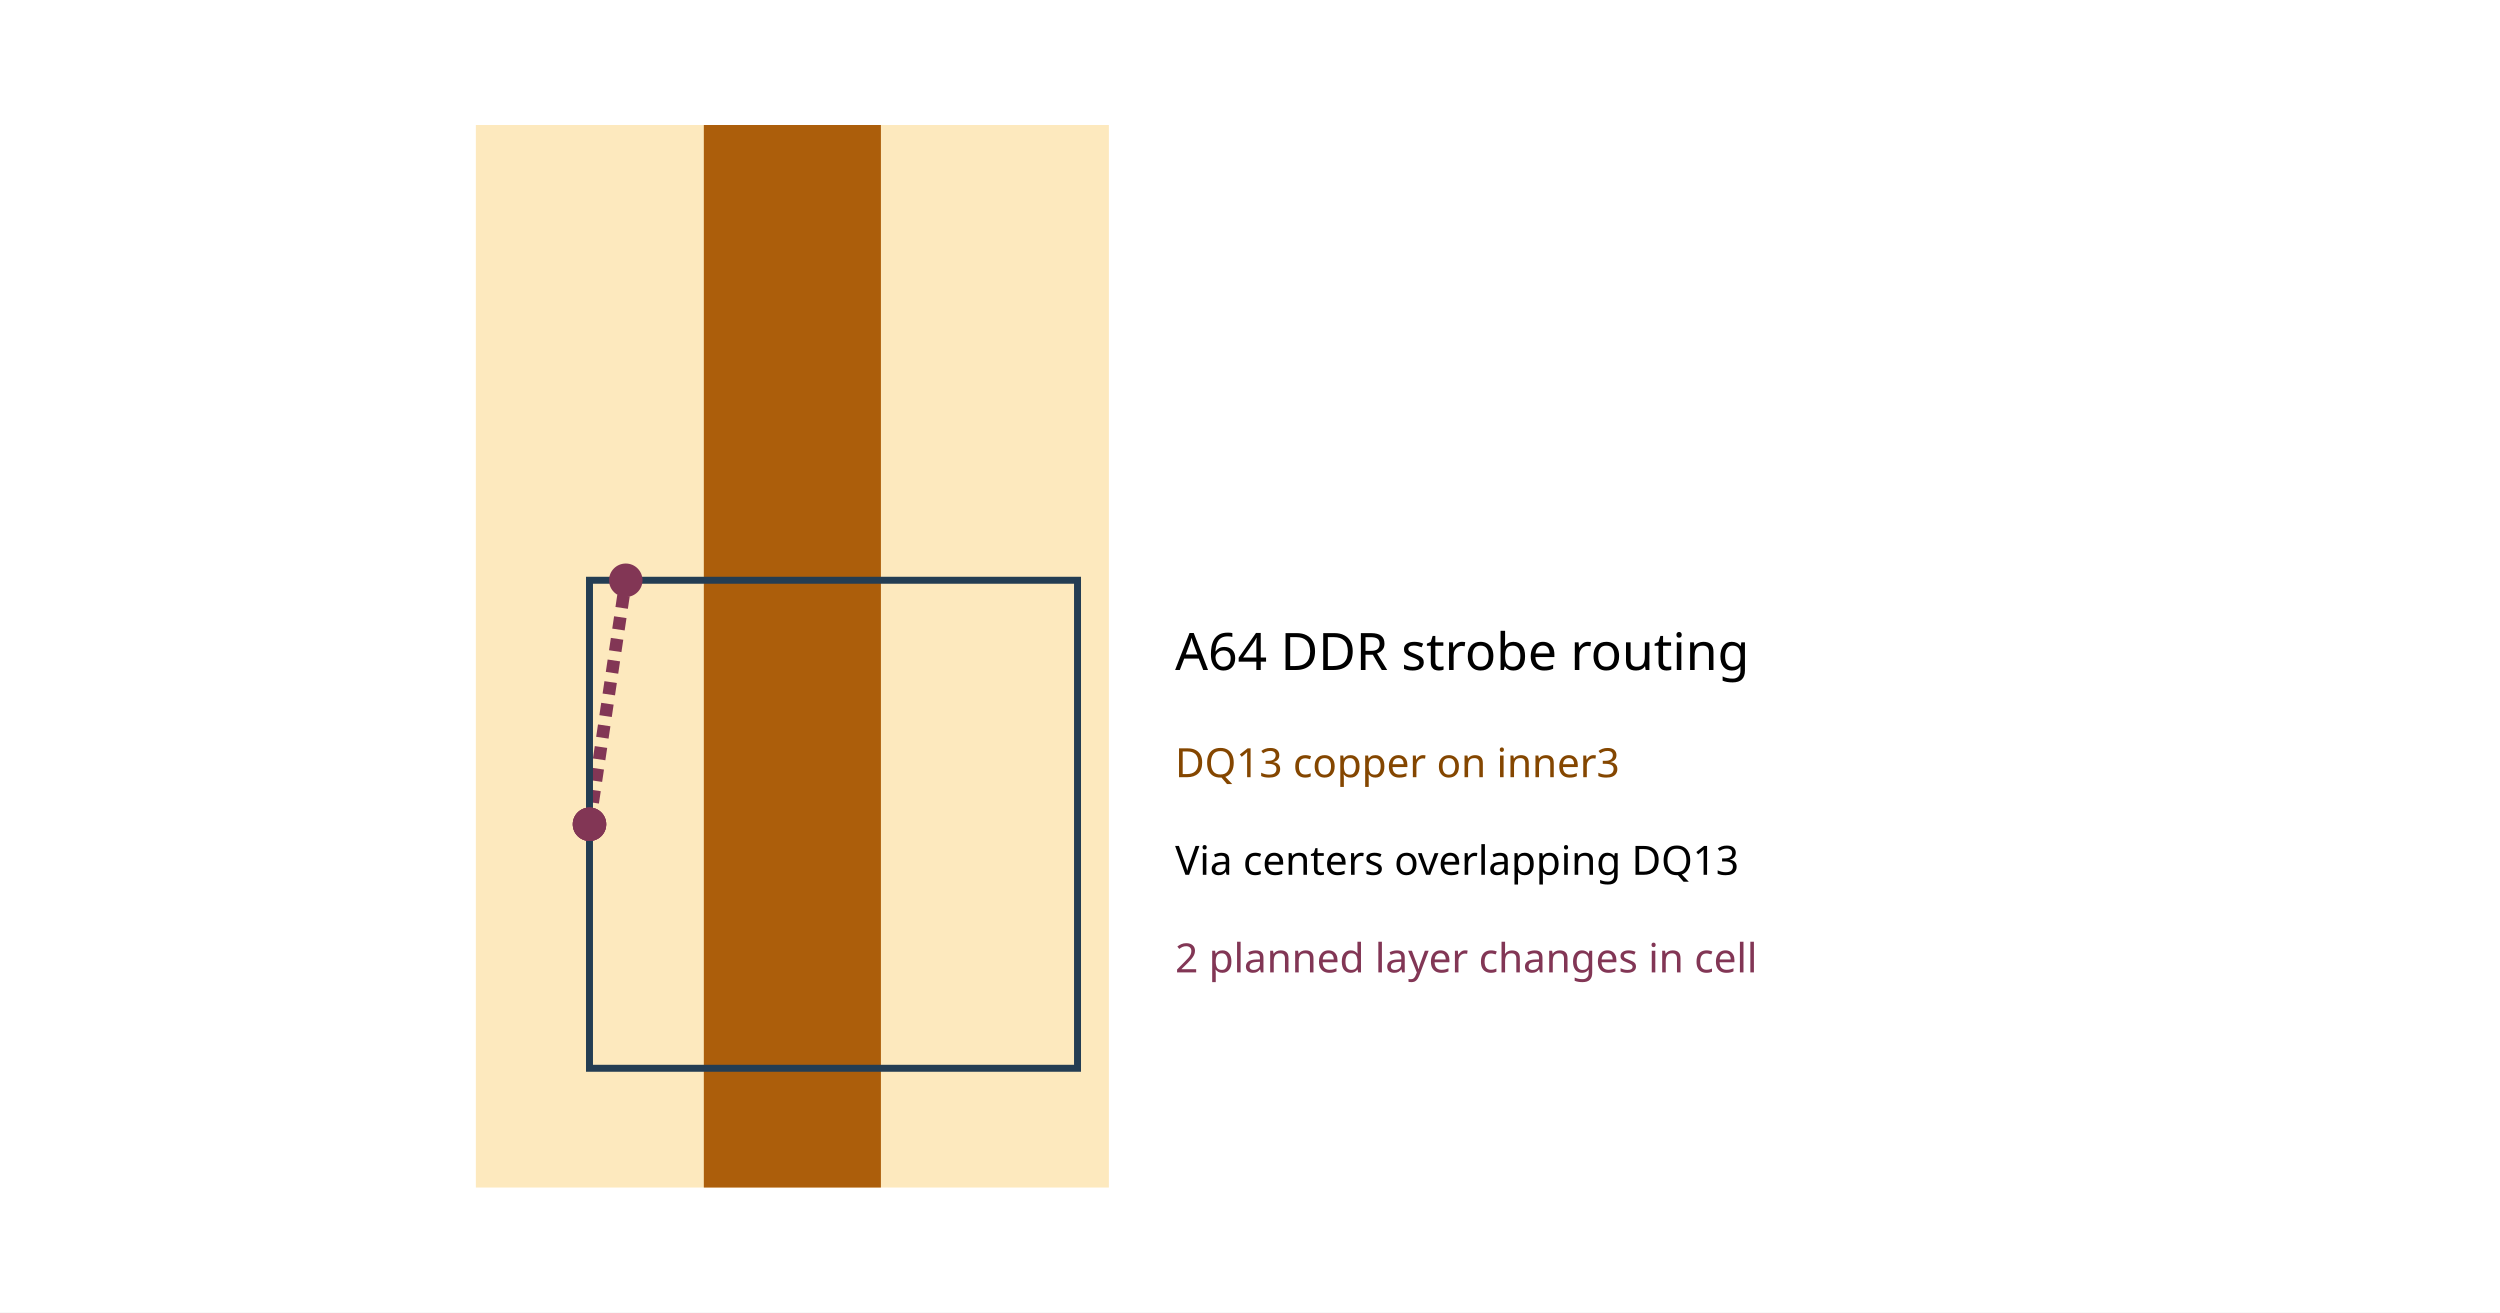
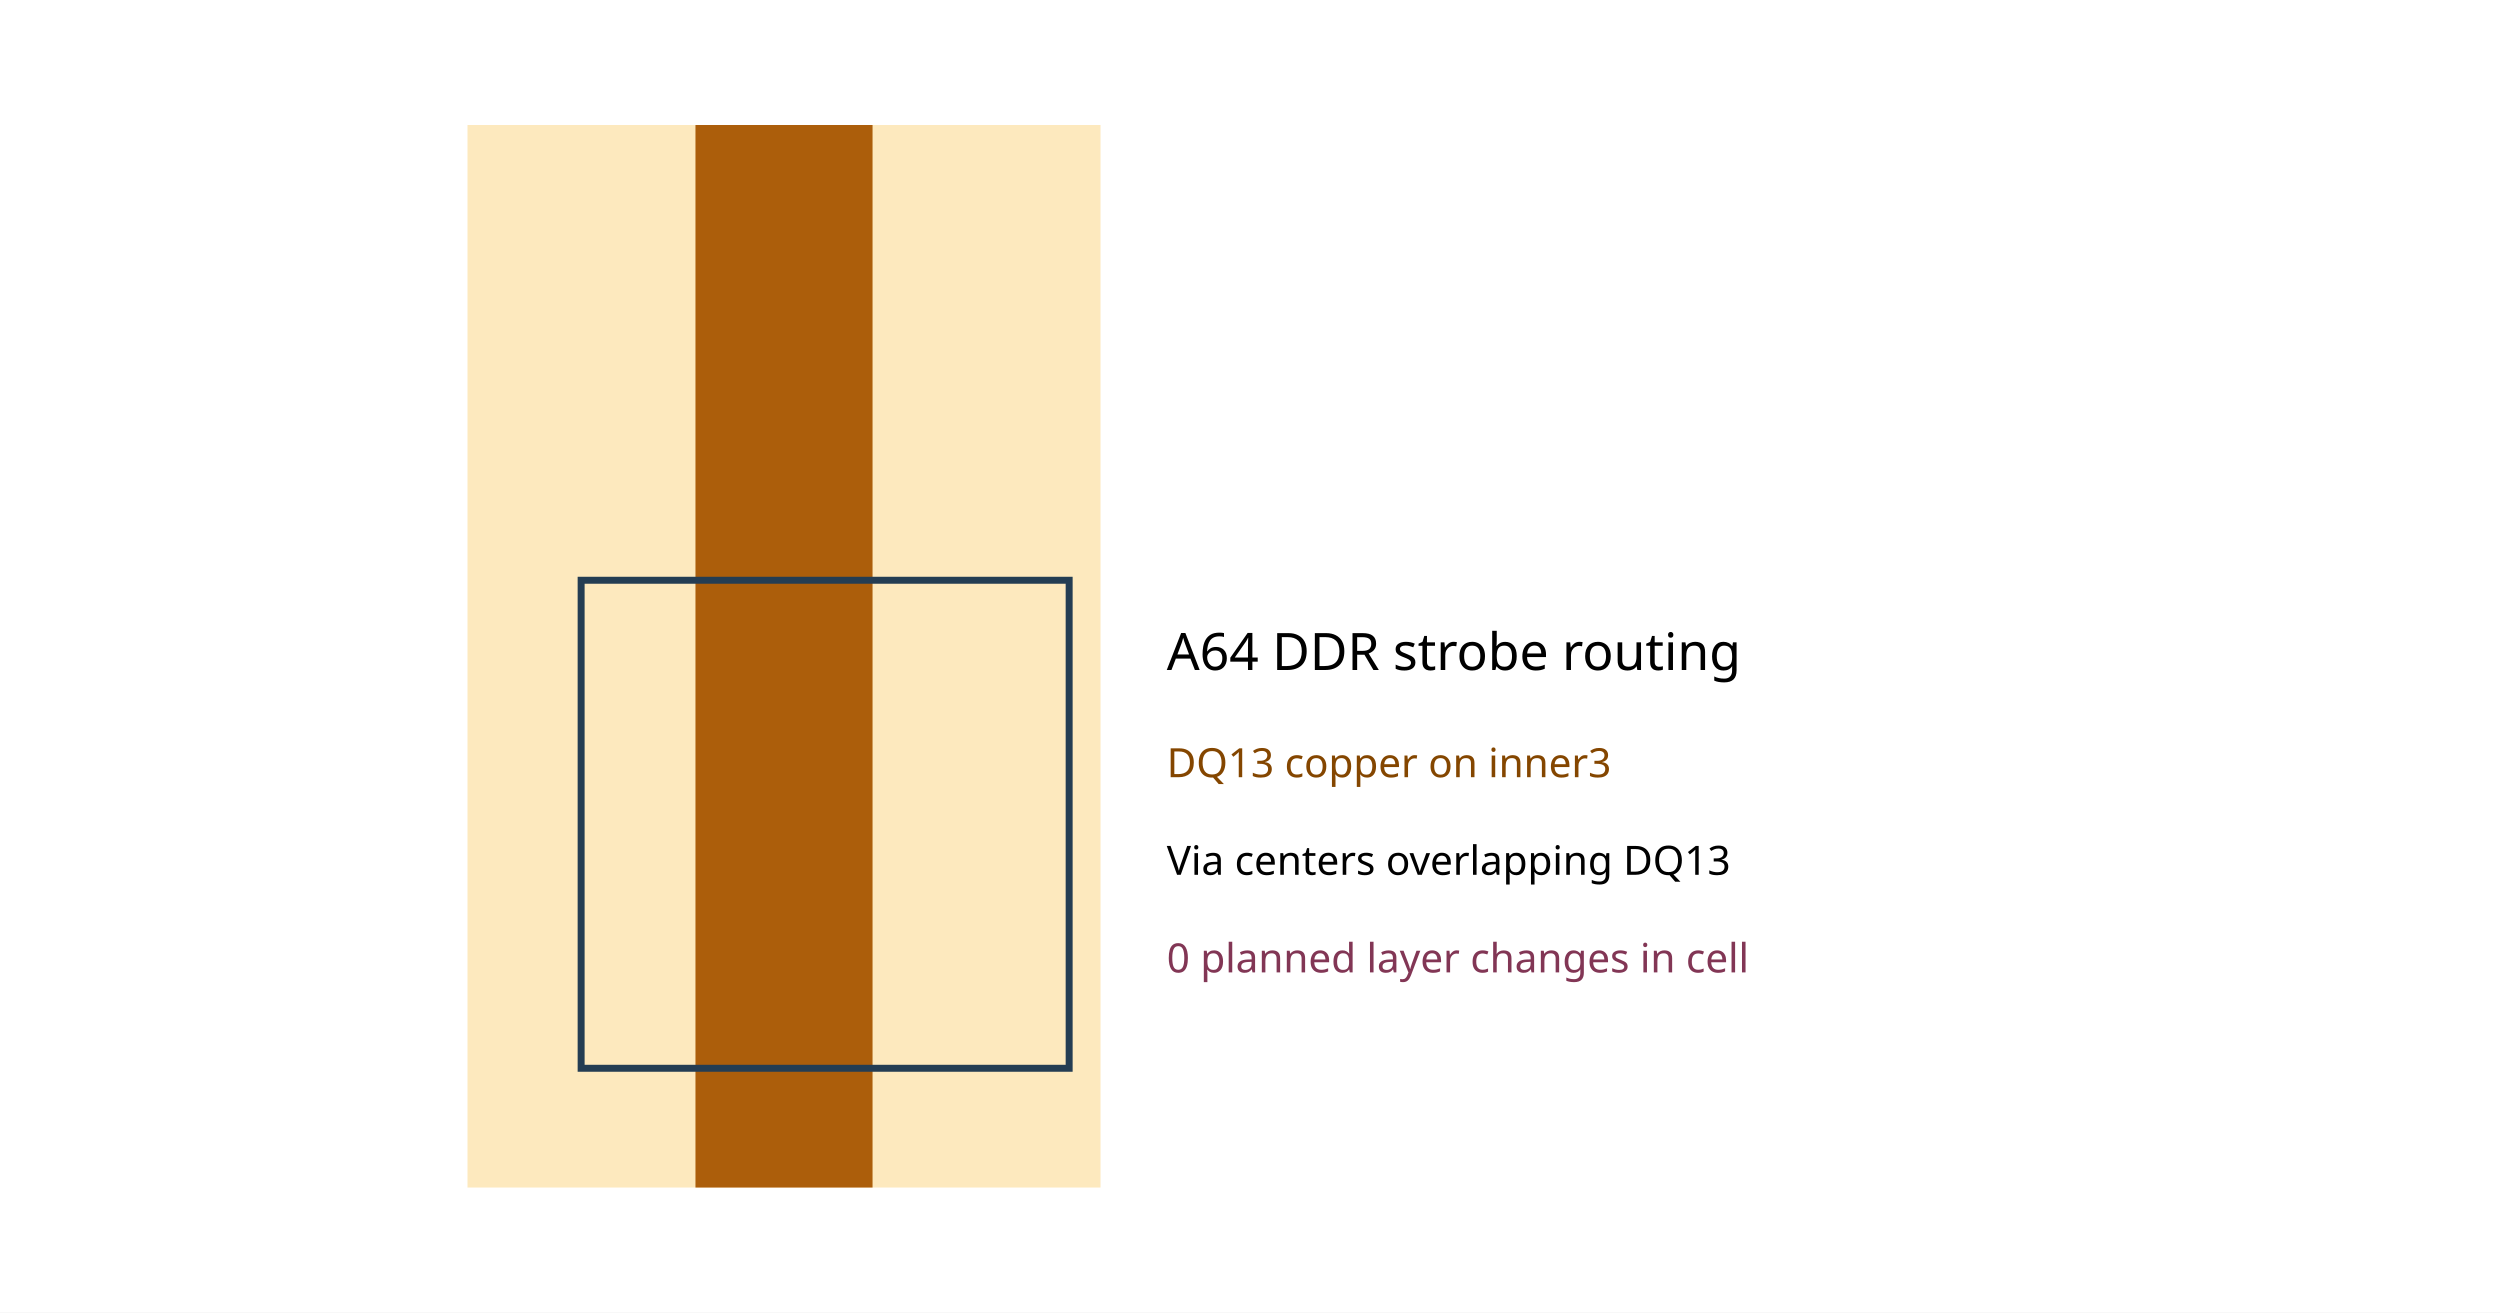
<svg xmlns="http://www.w3.org/2000/svg" width="800" height="420" viewBox="0 0 800 420">
  <rect width="100%" height="100%" fill="white" />
  <g>
-     <polyline data-points="1.5455000000000005,-10.485500000000002 1.5455000000000005,-9.723500000000001" data-type="line" data-label="" points="253.559,380 253.559,40" fill="none" stroke="#fde9be" stroke-linejoin="round" stroke-width="202.572" />
+     <polyline data-points="1.5455000000000005,-10.485500000000002 1.5455000000000005,-9.723500000000001" data-type="line" data-label="" points="250.882,380 250.882,40" fill="none" stroke="#fde9be" stroke-linejoin="round" stroke-width="202.572" />
  </g>
  <g>
-     <polyline data-points="1.5455000000000005,-10.485500000000002 1.5455000000000005,-9.723500000000001" data-type="line" data-label="" points="253.559,380 253.559,40" fill="none" stroke="#ac5e0b" stroke-linejoin="round" stroke-width="56.667" />
+     <polyline data-points="1.5455000000000005,-10.485500000000002 1.5455000000000005,-9.723500000000001" data-type="line" data-label="" points="250.882,380 250.882,40" fill="none" stroke="#ac5e0b" stroke-linejoin="round" stroke-width="56.667" />
  </g>
  <g>
-     <polyline data-points="1.3999999999999886,-10.225000000000005 1.3999999999999886,-10.225000000000005" data-type="line" data-label="" points="188.638,263.766 188.638,263.766" fill="none" stroke="#823655" stroke-linejoin="round" stroke-width="4.016" stroke-dasharray="4 3" />
+     <polygon data-type="polygon" data-label="" data-points="1.4,-10.4 1.75,-10.4 1.75,-10.049999999999999 1.4,-10.049999999999999" points="185.961,341.85 342.129,341.85 342.129,185.682 185.961,185.682" fill="none" stroke="#243d53" stroke-width="2.231" />
  </g>
-   <g>
-     <polyline data-points="1.3999999999999886,-10.225000000000005 1.4260228567910733,-10.050000000000004" data-type="line" data-label="" points="188.638,263.766 200.249,185.682" fill="none" stroke="#823655" stroke-linejoin="round" stroke-width="4.016" stroke-dasharray="4 3" />
-   </g>
-   <g>
-     <polygon data-type="polygon" data-label="" data-points="1.4,-10.4 1.75,-10.4 1.75,-10.049999999999999 1.4,-10.049999999999999" points="188.638,341.85 344.806,341.85 344.806,185.682 188.638,185.682" fill="none" stroke="#243d53" stroke-width="2.231" />
-   </g>
-   <circle data-type="circle" data-label="" data-x="1.3999999999999886" data-y="-10.225000000000005" cx="188.638" cy="263.766" r="5.354" fill="#823655" stroke="black" stroke-width="0.002" />
-   <circle data-type="circle" data-label="" data-x="1.3999999999999886" data-y="-10.225000000000005" cx="188.638" cy="263.766" r="5.354" fill="#823655" stroke="black" stroke-width="0.002" />
-   <circle data-type="circle" data-label="" data-x="1.3999999999999886" data-y="-10.225000000000005" cx="188.638" cy="263.766" r="5.354" fill="#823655" stroke="black" stroke-width="0.002" />
-   <circle data-type="circle" data-label="" data-x="1.4260228567910733" data-y="-10.050000000000004" cx="200.249" cy="185.682" r="5.354" fill="#823655" stroke="black" stroke-width="0.002" />
-   <text data-type="text" data-label="A64 DDR strobe routing" data-x="1.82" data-y="-10.1" x="376.039" y="207.992" fill="black" font-size="16.509" font-family="sans-serif" text-anchor="start" dominant-baseline="central">A64 DDR strobe routing</text>
-   <text data-type="text" data-label="DQ13 copper on inner3" data-x="1.82" data-y="-10.18" x="376.039" y="243.688" fill="#844600" font-size="12.94" font-family="sans-serif" text-anchor="start" dominant-baseline="central">DQ13 copper on inner3</text>
-   <text data-type="text" data-label="Via centers overlapping DQ13" data-x="1.82" data-y="-10.25" x="376.039" y="274.921" fill="black" font-size="12.94" font-family="sans-serif" text-anchor="start" dominant-baseline="central">Via centers overlapping DQ13</text>
-   <text data-type="text" data-label="2 planned layer changes in cell" data-x="1.82" data-y="-10.32" x="376.039" y="306.155" fill="#823655" font-size="12.94" font-family="sans-serif" text-anchor="start" dominant-baseline="central">2 planned layer changes in cell</text>
+   <text data-type="text" data-label="A64 DDR strobe routing" data-x="1.82" data-y="-10.1" x="373.362" y="207.992" fill="black" font-size="16.509" font-family="sans-serif" text-anchor="start" dominant-baseline="central">A64 DDR strobe routing</text>
+   <text data-type="text" data-label="DQ13 copper on inner3" data-x="1.82" data-y="-10.18" x="373.362" y="243.688" fill="#844600" font-size="12.94" font-family="sans-serif" text-anchor="start" dominant-baseline="central">DQ13 copper on inner3</text>
+   <text data-type="text" data-label="Via centers overlapping DQ13" data-x="1.82" data-y="-10.25" x="373.362" y="274.921" fill="black" font-size="12.94" font-family="sans-serif" text-anchor="start" dominant-baseline="central">Via centers overlapping DQ13</text>
+   <text data-type="text" data-label="0 planned layer changes in cell" data-x="1.82" data-y="-10.32" x="373.362" y="306.155" fill="#823655" font-size="12.94" font-family="sans-serif" text-anchor="start" dominant-baseline="central">0 planned layer changes in cell</text>
  <g id="crosshair" style="display: none">
    <line id="crosshair-h" y1="0" y2="420" stroke="#666" stroke-width="0.5" />
    <line id="crosshair-v" x1="0" x2="800" stroke="#666" stroke-width="0.5" />
    <text id="coordinates" font-family="monospace" font-size="12" fill="#666" />
  </g>
</svg>
